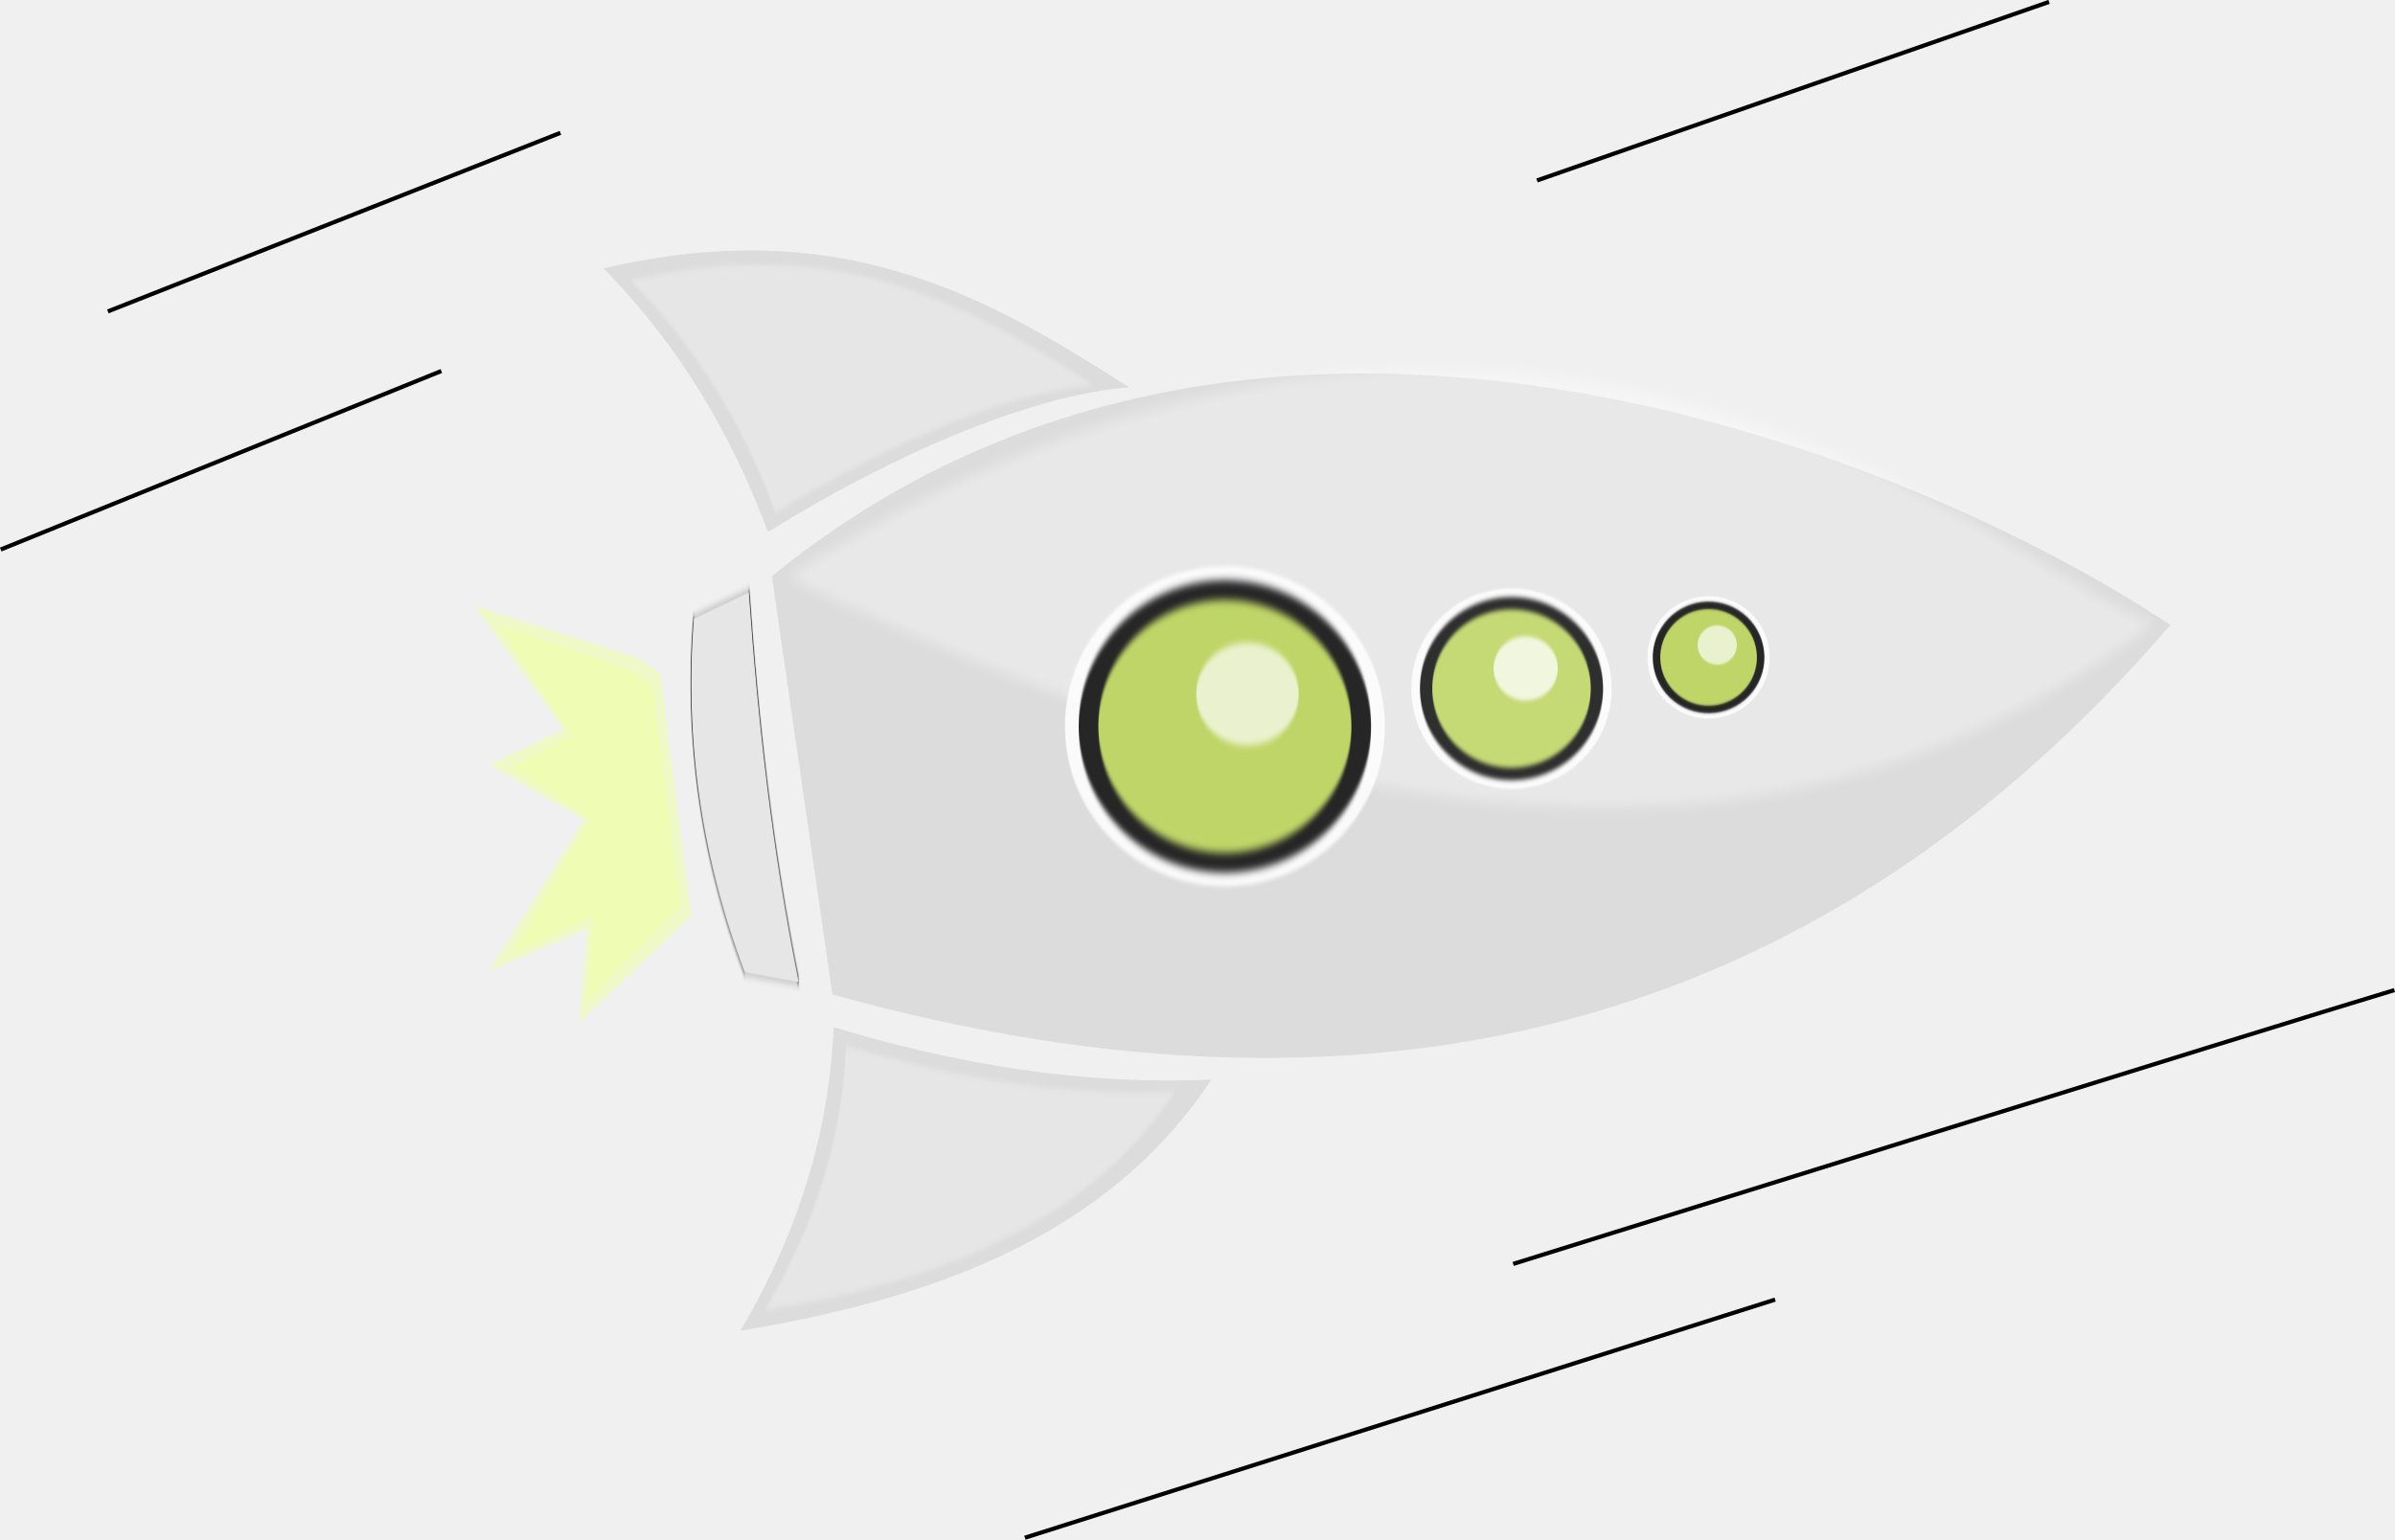
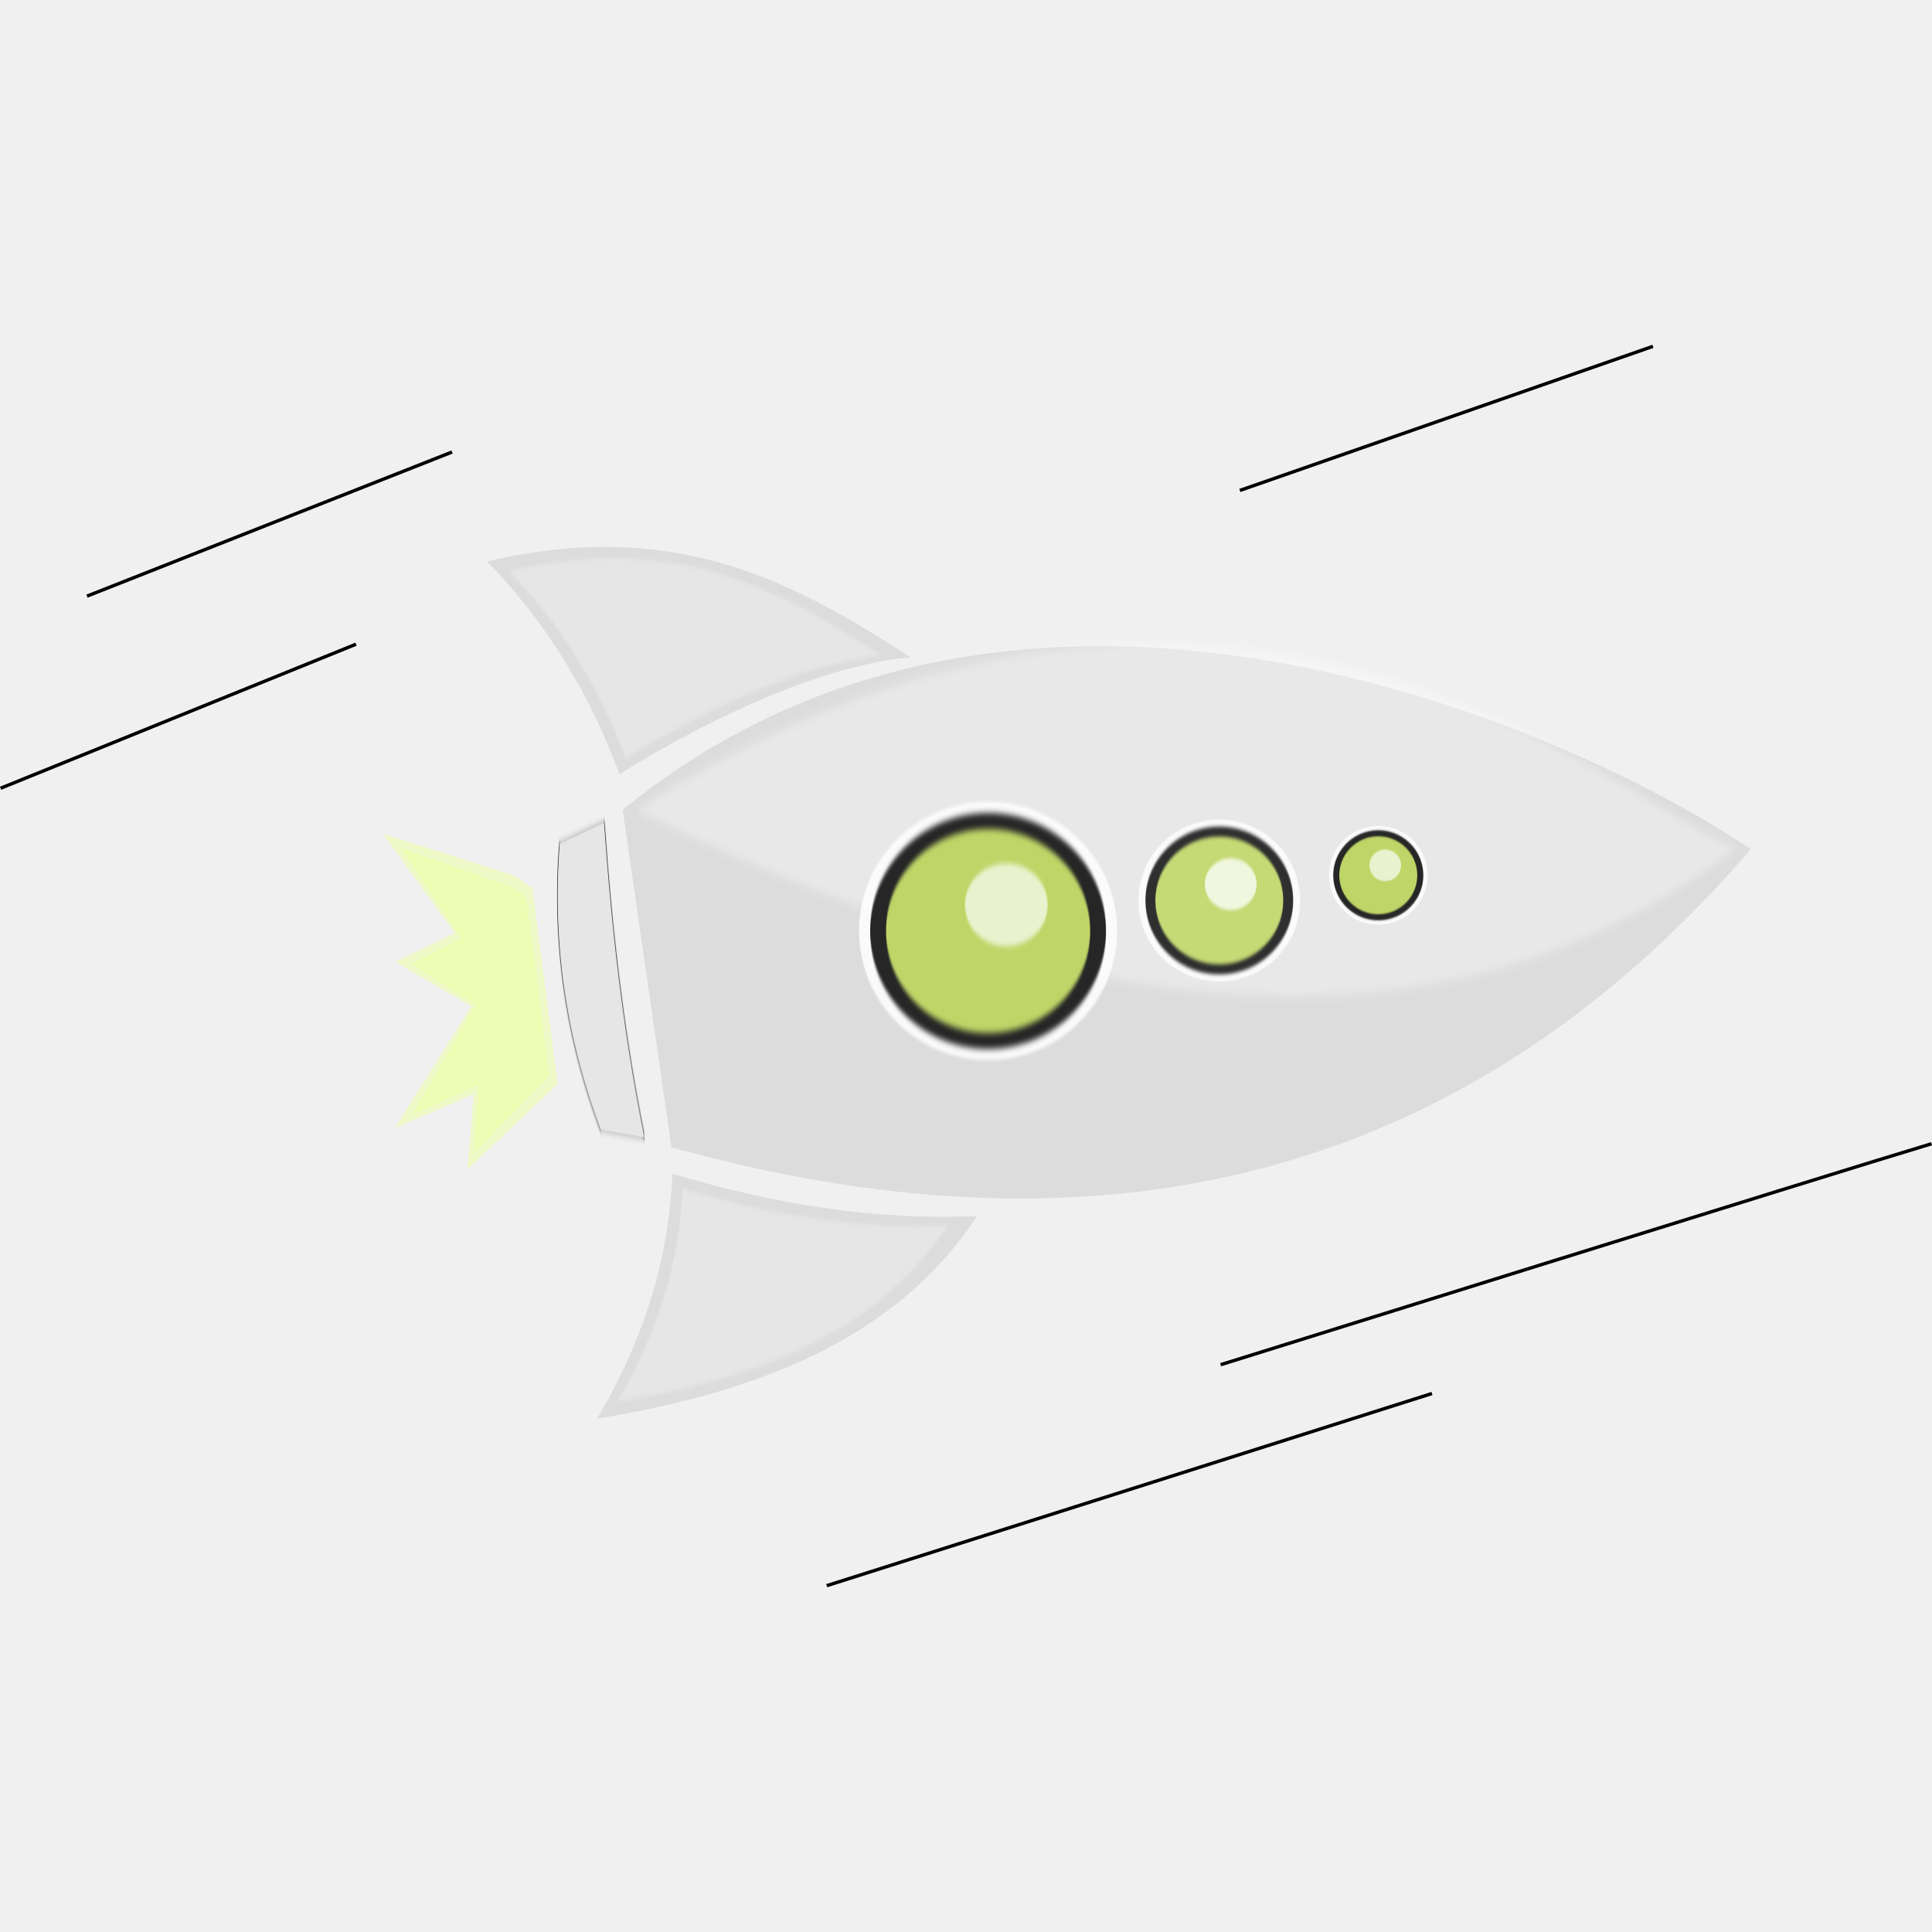
- <svg xmlns="http://www.w3.org/2000/svg" id="svg3154" viewBox="0 0 334.88 215.34" version="1.1">
+ <svg xmlns="http://www.w3.org/2000/svg" id="svg3154" viewBox="0 0 334.88 215.34" version="1.1" width="100px" height="100px">
  <defs id="defs3156">
    <filter id="filter4287" color-interpolation-filters="sRGB">
      <feGaussianBlur id="feGaussianBlur4289" stdDeviation="3.854" />
    </filter>
    <filter id="filter4315" color-interpolation-filters="sRGB">
      <feGaussianBlur id="feGaussianBlur4317" stdDeviation="1.541" />
    </filter>
    <filter id="filter4319" color-interpolation-filters="sRGB">
      <feGaussianBlur id="feGaussianBlur4321" stdDeviation="0.771" />
    </filter>
    <filter id="filter4399" color-interpolation-filters="sRGB">
      <feGaussianBlur id="feGaussianBlur4401" stdDeviation="1.25" />
    </filter>
    <filter id="filter4377" color-interpolation-filters="sRGB">
      <feGaussianBlur id="feGaussianBlur4379" stdDeviation="1.271" />
    </filter>
    <filter id="filter4355" color-interpolation-filters="sRGB">
      <feGaussianBlur id="feGaussianBlur4357" stdDeviation="3.854" />
    </filter>
    <filter id="filter4363" color-interpolation-filters="sRGB">
      <feGaussianBlur id="feGaussianBlur4365" stdDeviation="1.541" />
    </filter>
    <filter id="filter4323" color-interpolation-filters="sRGB">
      <feGaussianBlur id="feGaussianBlur4325" stdDeviation="0.771" />
    </filter>
    <filter id="filter4371" color-interpolation-filters="sRGB">
      <feGaussianBlur id="feGaussianBlur4373" stdDeviation="3.332" />
    </filter>
    <filter id="filter4443" color-interpolation-filters="sRGB">
      <feGaussianBlur id="feGaussianBlur4445" stdDeviation="2.128" />
    </filter>
  </defs>
  <g id="layer1" transform="translate(-305.41 -406.12)">
    <path id="path3045" d="m-1422.7 391.62c-71.483-61.368-134.94-126.75-195.16-193.75l-19.092 38.184c46.159 69.833 105.87 127.92 180.31 173.24z" transform="matrix(.15745 .12271 -.12271 .15745 689.13 656.38)" filter="url(#filter4443)" stroke="#1a1a1a" stroke-width="1px" fill="none" />
    <path id="path3047" fill-opacity=".573" fill="#ccc" d="m412.79 480.53c17.112-10.664 36.54-19.143 50.493-20.241-19.979-12.806-40.28-24.381-73.471-16.636 10.135 10.356 17.732 22.697 22.978 36.878z" />
    <path id="path3049" fill-opacity=".573" fill="#ccc" d="m421.98 549.79c17.206 5.196 34.737 8.134 52.806 7.331-14.237 21.565-38.294 30.577-65.846 35.119 8.733-14.838 12.453-28.89 13.04-42.45z" />
    <path id="path3051" opacity=".573" fill="#ccc" d="m421.8 545.21-8.46-58.491c67.754-55.335 160.36-16.68 195.54 6.822-47.018 54.572-108.53 73.523-187.08 51.669z" />
    <path id="path3053" opacity=".358" d="m-6225.1 1208.5c376.86-80.442 686.68-225.32 774.62-563.9-56.684 38.491-560.61-35.88-774.62 563.9z" transform="matrix(.15745 .12271 -.12271 .15745 1544.1 1060.4)" filter="url(#filter4371)" fill="#fff" />
    <path id="path3055" fill="#e6e6e6" d="m417.07 543.46c-3.725-18.434-5.694-36.515-6.954-54.454l-7.691 3.669c-1.301 16.659 0.972 33.132 7.132 49.403z" />
    <path id="path3059" opacity=".845" d="m-1255.1 21.801c0 42.567-34.508 77.075-77.075 77.075s-77.075-34.507-77.075-77.075c0-42.567 34.507-77.075 77.075-77.075 42.567 0 77.075 34.507 77.075 77.075z" transform="matrix(.22887 .17837 -.17837 .22887 785.46 740.34)" filter="url(#filter4319)" fill="#fff" />
    <path id="path3061" opacity=".947" d="m-1255.1 21.801c0 42.567-34.508 77.075-77.075 77.075s-77.075-34.507-77.075-77.075c0-42.567 34.507-77.075 77.075-77.075 42.567 0 77.075 34.507 77.075 77.075z" transform="matrix(.19518 .15211 -.15211 .19518 740.01 706.1)" filter="url(#filter4315)" stroke="#1a1a1a" stroke-linecap="round" stroke-width="11.1" fill="#bcd35f" />
    <path id="path3063" opacity=".677" d="m-1255.1 21.801c0 42.567-34.508 77.075-77.075 77.075s-77.075-34.507-77.075-77.075c0-42.567 34.507-77.075 77.075-77.075 42.567 0 77.075 34.507 77.075 77.075z" transform="matrix(.068518 .053399 -.053399 .068518 572.28 572.84)" filter="url(#filter4287)" stroke="#fff" stroke-linecap="round" stroke-width="11.1" fill="#fff" />
    <path id="path3067" opacity=".836" d="m-1255.1 21.801c0 42.567-34.508 77.075-77.075 77.075s-77.075-34.507-77.075-77.075c0-42.567 34.507-77.075 77.075-77.075 42.567 0 77.075 34.507 77.075 77.075z" transform="matrix(.14334 .11171 -.11171 .14334 710.14 648.13)" filter="url(#filter4323)" fill="#fff" />
    <path id="path3069" opacity=".907" d="m-1255.1 21.801c0 42.567-34.508 77.075-77.075 77.075s-77.075-34.507-77.075-77.075c0-42.567 34.507-77.075 77.075-77.075 42.567 0 77.075 34.507 77.075 77.075z" fill-opacity=".996" transform="matrix(.12224 .095266 -.095266 .12224 681.68 626.68)" filter="url(#filter4363)" stroke="#1a1a1a" stroke-linecap="round" stroke-width="11.1" fill="#bfd566" />
    <path id="path3071" opacity=".765" d="m-1255.1 21.801c0 42.567-34.508 77.075-77.075 77.075s-77.075-34.507-77.075-77.075c0-42.567 34.507-77.075 77.075-77.075 42.567 0 77.075 34.507 77.075 77.075z" transform="matrix(.042911 .033443 -.033443 .042911 576.63 543.23)" filter="url(#filter4355)" stroke="#fff" stroke-linecap="round" stroke-width="11.1" fill="#fff" />
    <path id="path3073" opacity=".279" d="m-6259.8 1178.6c30.641-83.556 75.271-165.79 120.87-207.47-104.3 9.623-206.38 24.409-300.92 141.43 63.383 8.554 123.32 30.905 180.05 66.04z" transform="matrix(.15745 .12271 -.12271 .15745 1544.1 1060.4)" filter="url(#filter4377)" fill="#fff" />
    <path id="path3075" opacity=".274" d="m-5991.3 1442.8c73.166-28.271 141.39-65.19 201.44-116.43 8.847 112.43-49.789 207.98-132.44 297.53-9.747-74.503-34.636-132.85-68.993-181.11z" transform="matrix(.15745 .12271 -.12271 .15745 1544.1 1060.4)" filter="url(#filter4399)" fill="#fff" />
    <path id="path3077" d="m394.58 498.12-22.812-7.263 12.456 17.251-10.307 4.955 13.189 7.698-13.243 21.122 13.689-5.892-1.135 13.077 15.65-14.801-4.356-33.963z" fill="#efa" fill-opacity=".573" />
    <path id="path3079" fill-opacity=".69" fill="#efa" d="m394.02 500.07-19.229-6.739 10.592 15.715-8.631 4.417 11.142 7.066-10.987 19.043 11.468-5.242-0.863 11.839 13.055-13.3-3.898-30.799z" />
    <path id="path3087" opacity=".845" d="m-1255.1 21.801c0 42.567-34.508 77.075-77.075 77.075s-77.075-34.507-77.075-77.075c0-42.567 34.507-77.075 77.075-77.075 42.567 0 77.075 34.507 77.075 77.075z" transform="matrix(.087415 .068126 -.068126 .087415 662.25 586.92)" filter="url(#filter4319)" fill="#fff" />
    <path id="path3089" opacity=".947" d="m-1255.1 21.801c0 42.567-34.508 77.075-77.075 77.075s-77.075-34.507-77.075-77.075c0-42.567 34.507-77.075 77.075-77.075 42.567 0 77.075 34.507 77.075 77.075z" transform="matrix(.074548 .058099 -.058099 .074548 644.89 573.84)" filter="url(#filter4315)" stroke="#1a1a1a" stroke-linecap="round" stroke-width="11.1" fill="#bcd35f" />
    <path id="path3091" opacity=".677" d="m-1255.1 21.801c0 42.567-34.508 77.075-77.075 77.075s-77.075-34.507-77.075-77.075c0-42.567 34.507-77.075 77.075-77.075 42.567 0 77.075 34.507 77.075 77.075z" transform="matrix(.02617 .020396 -.020396 .02617 580.83 522.94)" filter="url(#filter4287)" stroke="#fff" stroke-linecap="round" stroke-width="11.1" fill="#fff" />
    <path id="path3257" stroke="#000" stroke-width=".583px" fill="none" d="m640.21 544.6c-16.652 4.996-123.22 38.299-123.22 38.299" />
    <path id="path3261" stroke="#000" stroke-width=".583px" fill="none" d="m553.62 587.89-104.91 33.31" />
    <path id="path3263" stroke="#000" stroke-width=".583px" fill="none" d="m383.77 424.7-63.277 24.978" />
    <path id="path3265" stroke="#000" stroke-width=".583px" fill="none" d="m367.12 458.01-61.61 24.97" />
    <path id="path3267" stroke="#000" stroke-width=".583px" fill="none" d="m520.32 431.36 71.603-24.978" />
  </g>
</svg>
